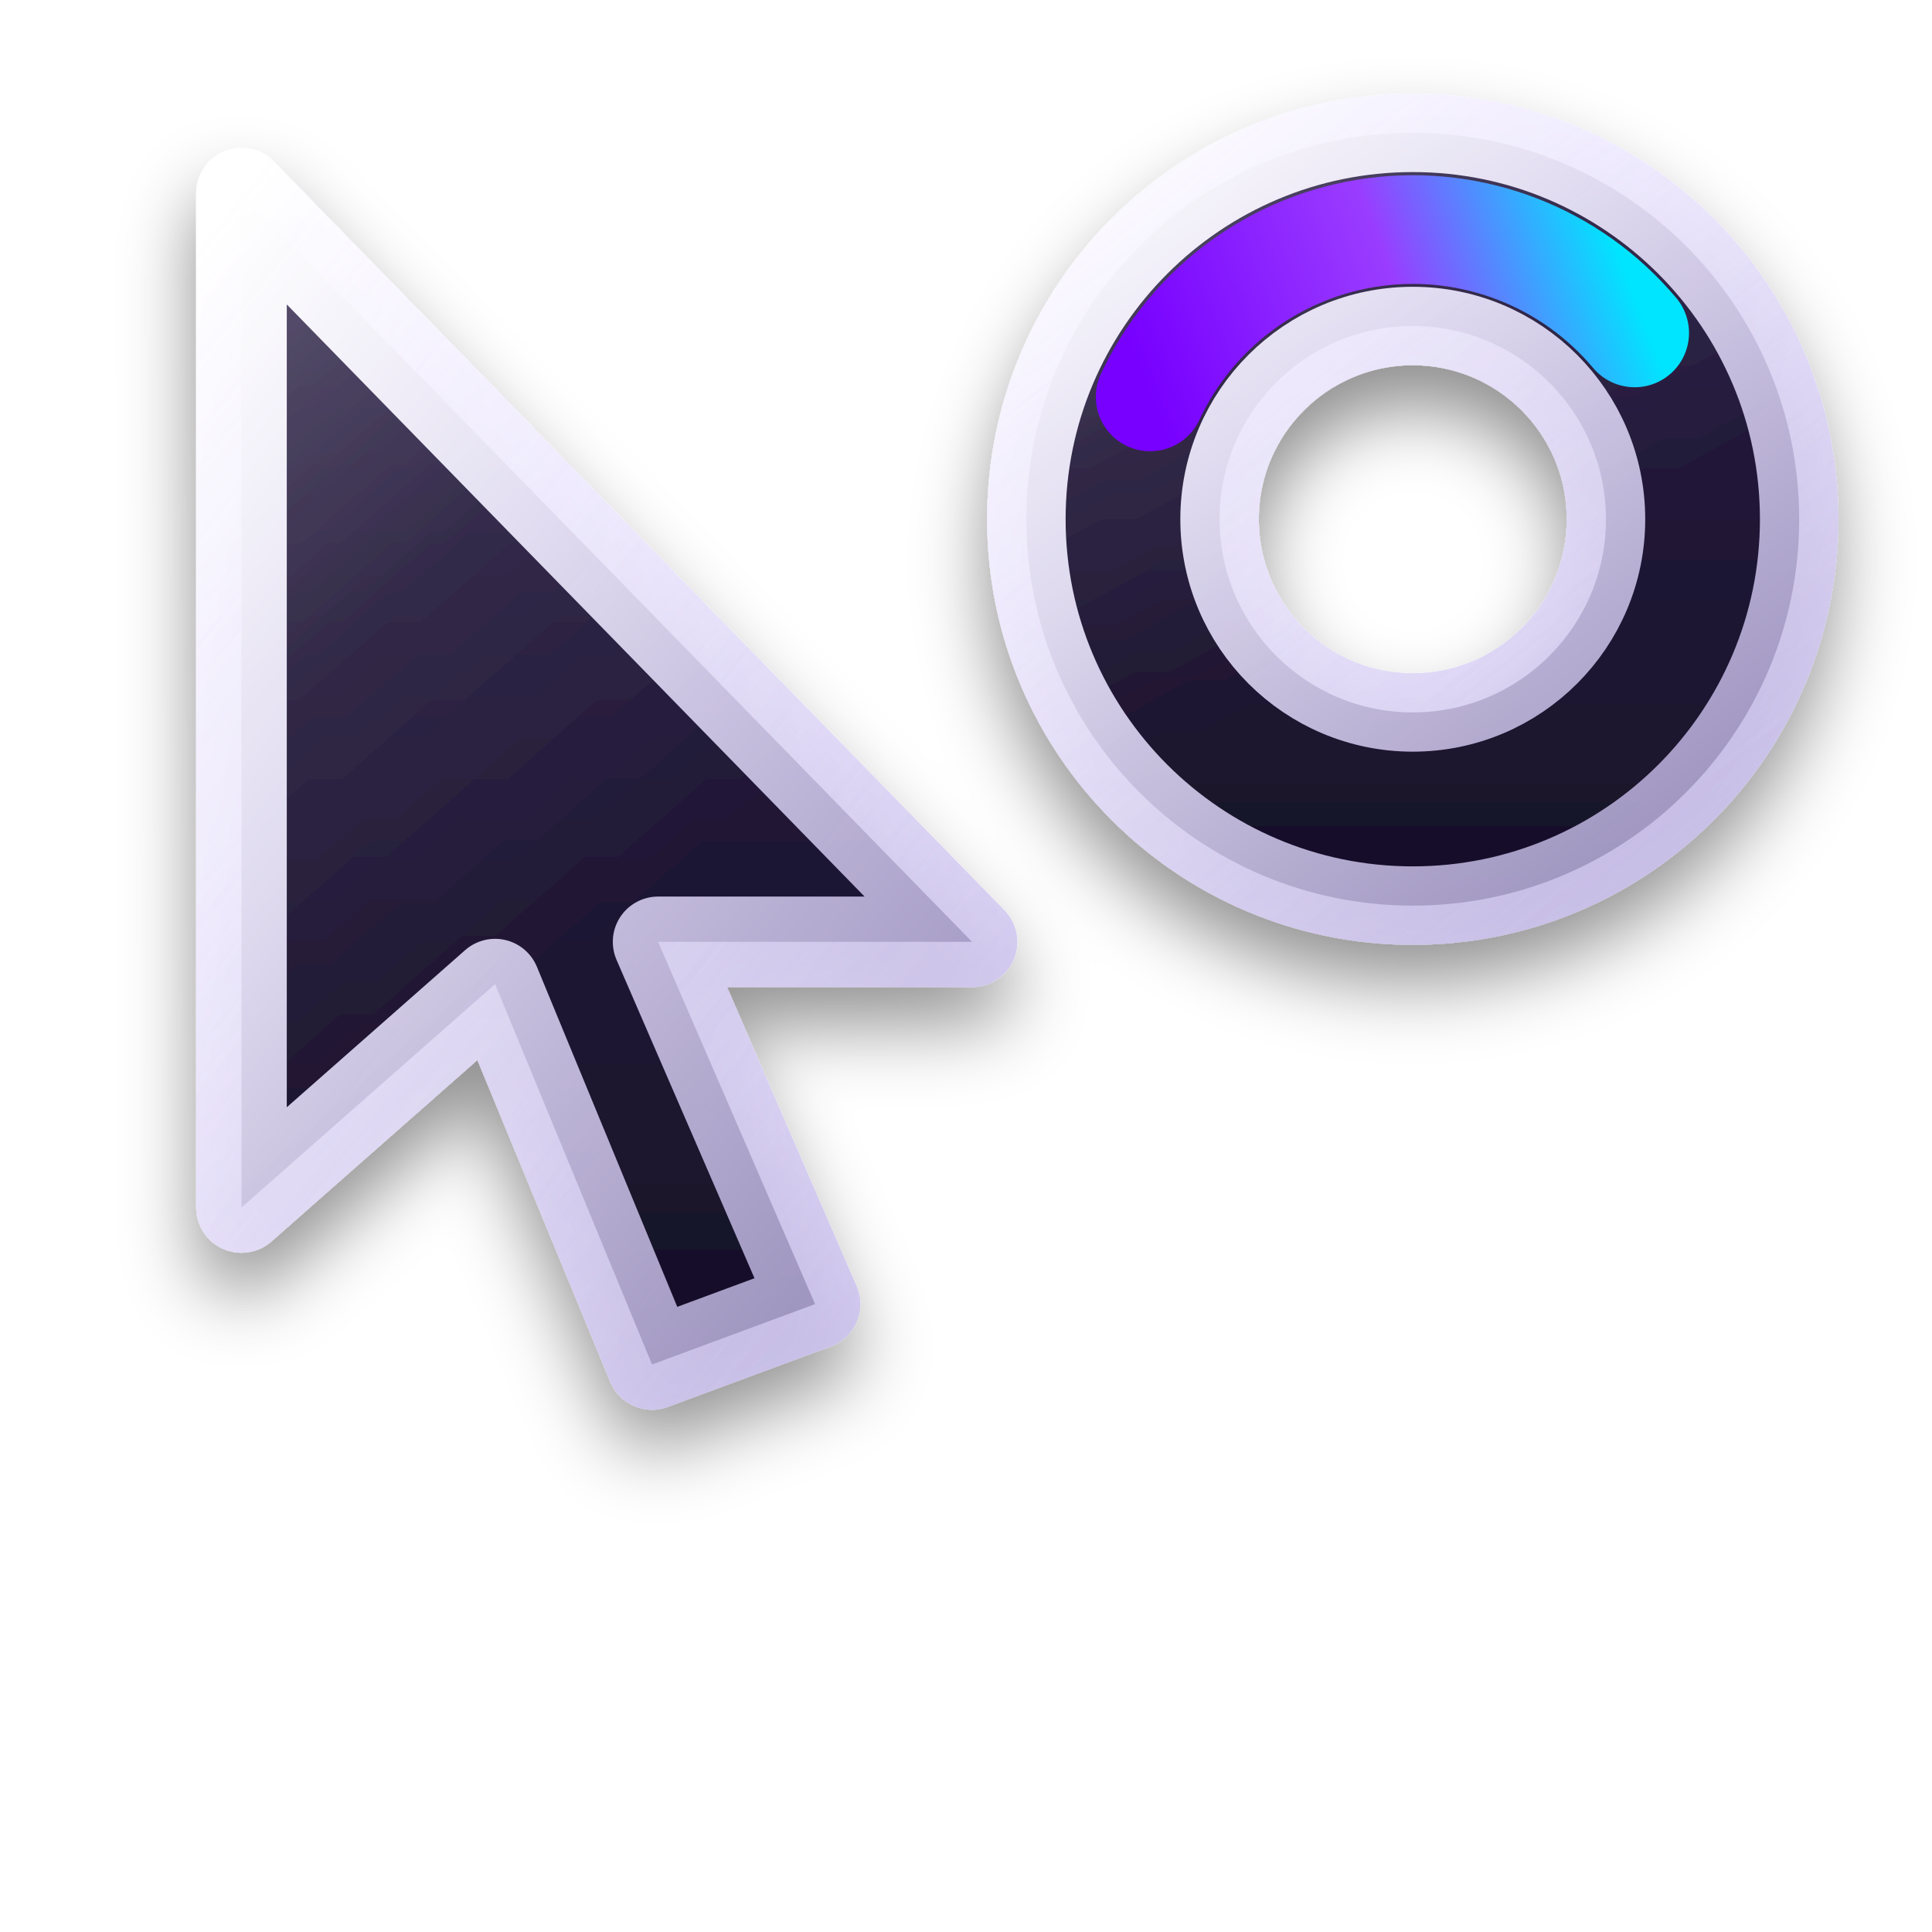
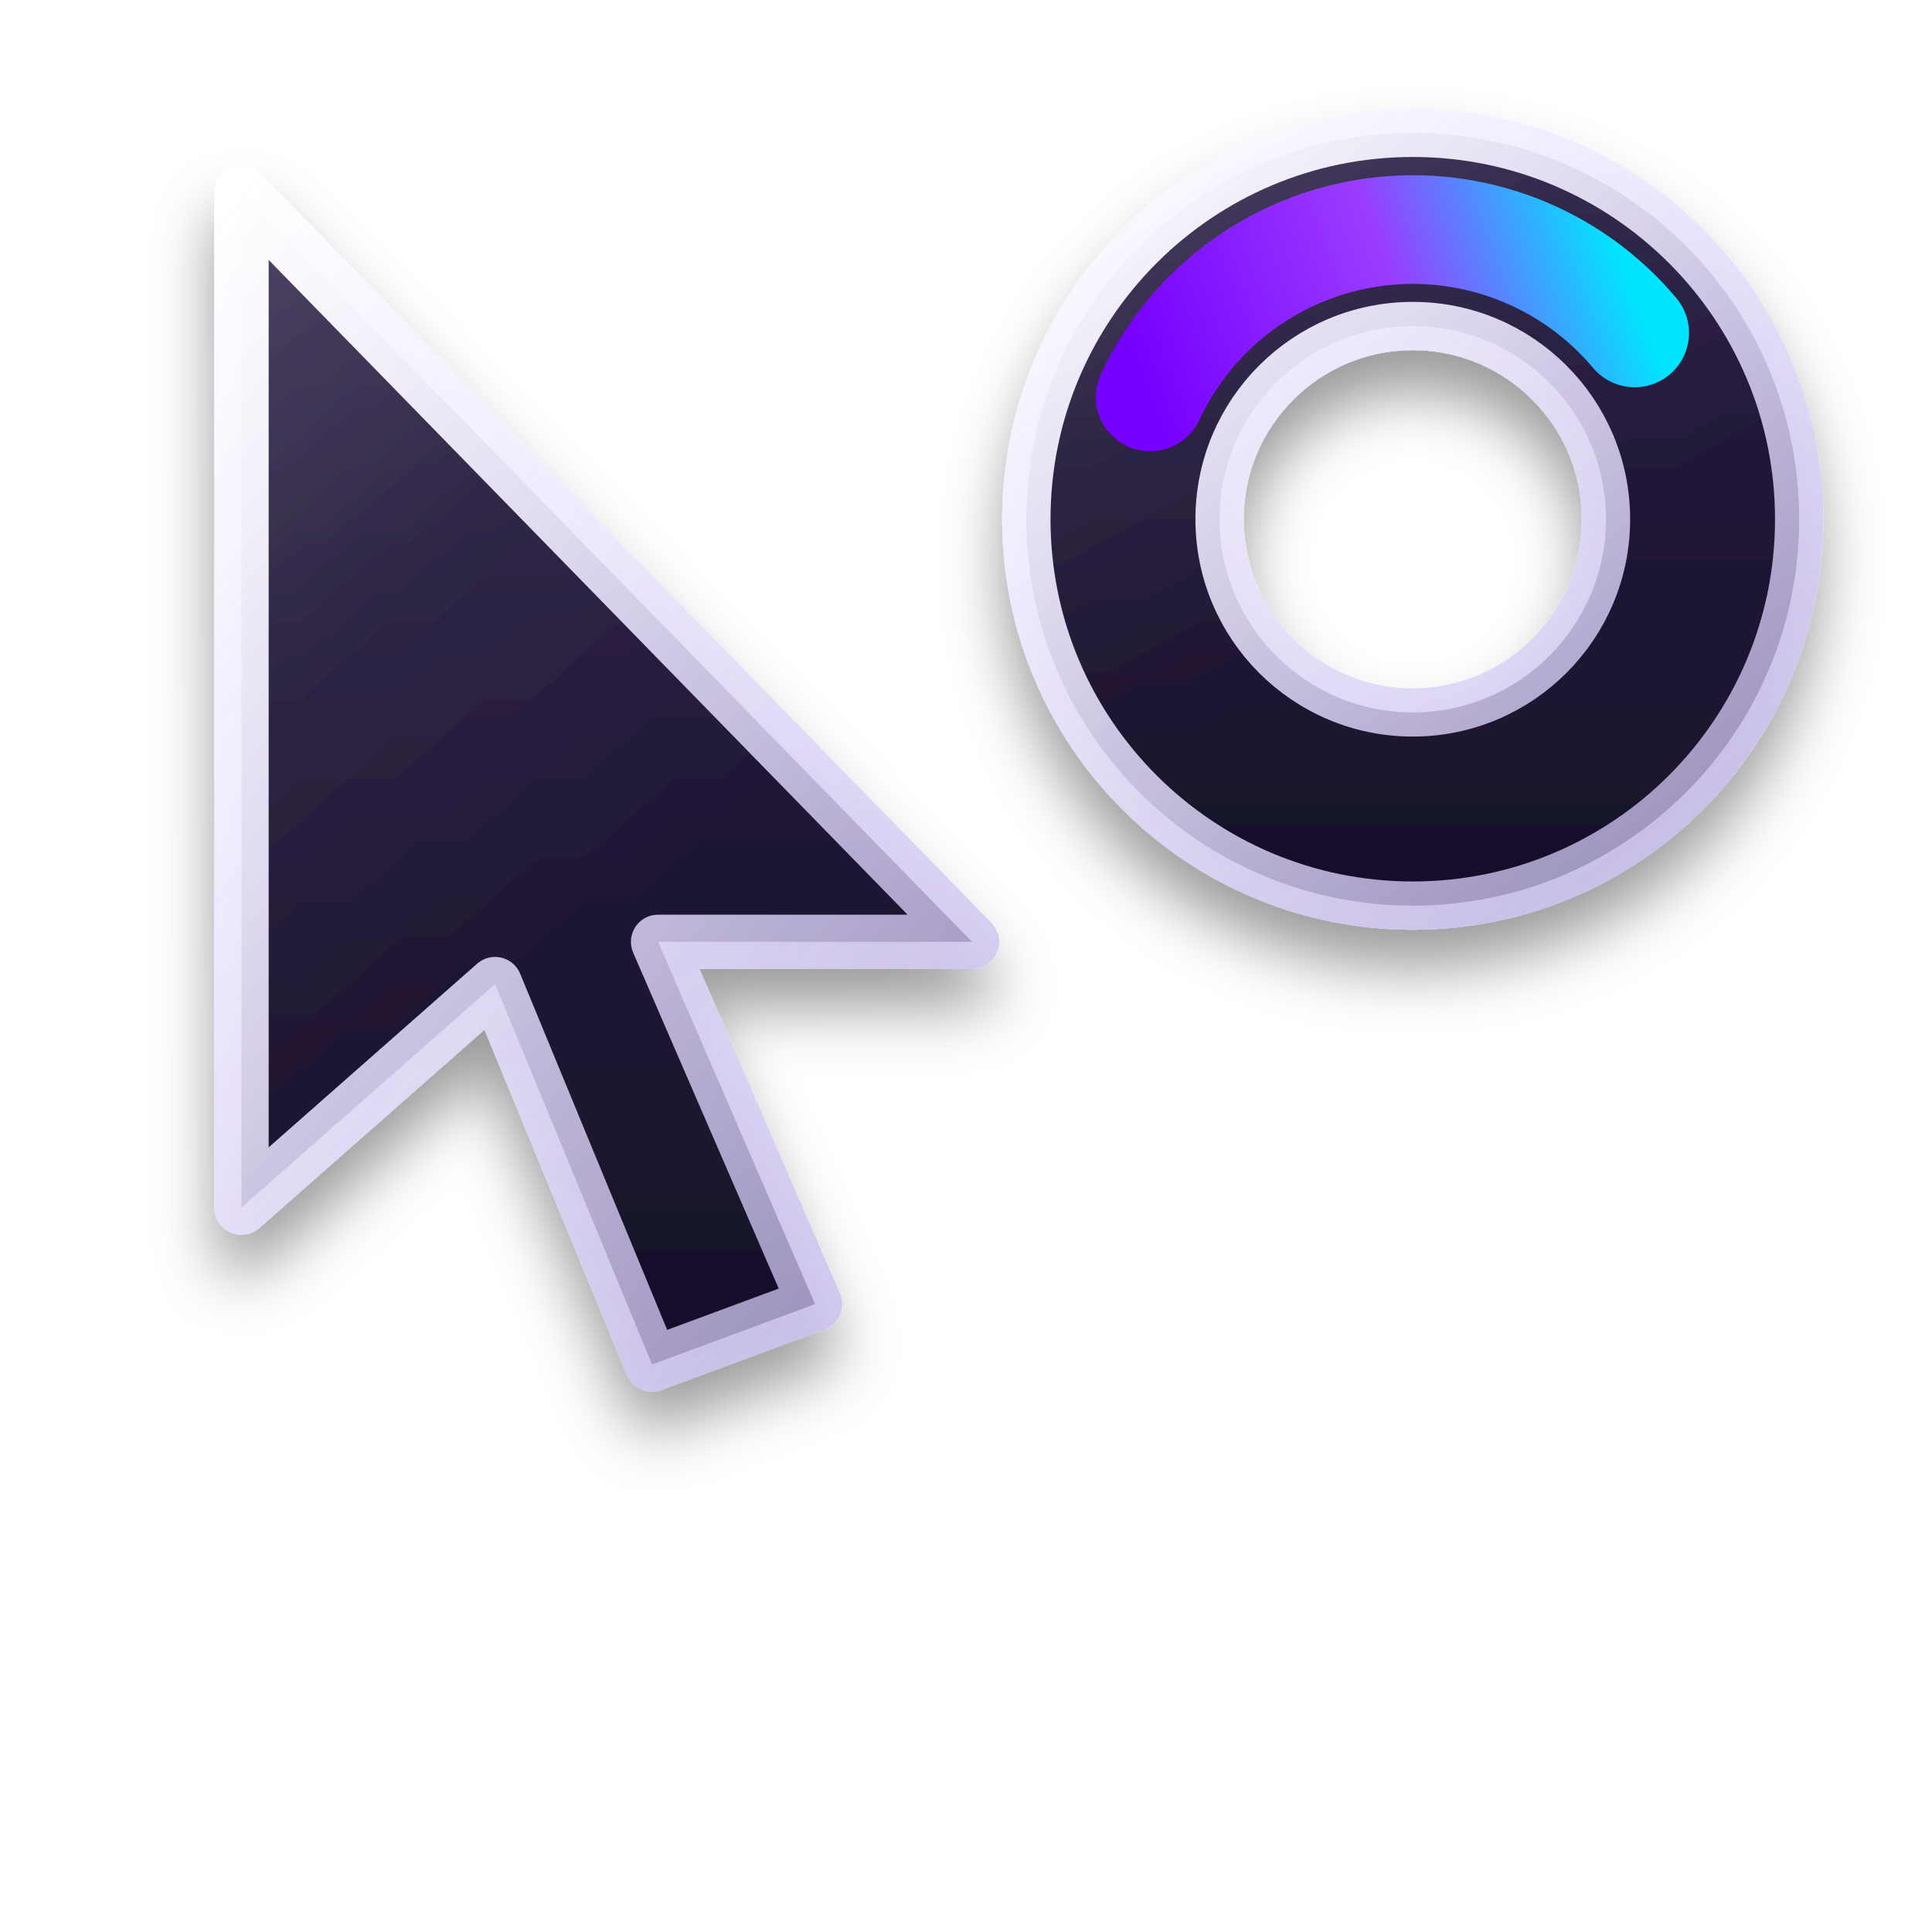
<svg xmlns="http://www.w3.org/2000/svg" xmlns:xlink="http://www.w3.org/1999/xlink" width="32" height="32" viewBox="0 0 32 32">
  <defs>
    <linearGradient id="body" x1="0" y1="0" x2="0" y2="1">
      <stop offset="0" stop-color="#2a1f45" />
      <stop offset="1" stop-color="#171028" />
    </linearGradient>
    <linearGradient id="edge" x1="0" y1="0" x2=".78" y2="1">
      <stop offset="0" stop-color="#ffffff" />
      <stop offset=".38" stop-color="#efeaff" stop-opacity=".92" />
      <stop offset="1" stop-color="#c6bbec" stop-opacity=".76" />
    </linearGradient>
    <linearGradient id="sheen" x1="0" y1="0" x2=".55" y2="1">
-       <stop offset="0" stop-color="#ffffff" stop-opacity=".26" />
-       <stop offset=".36" stop-color="#ffffff" stop-opacity=".07" />
+       <stop offset="0" stop-color="#ffffff" stop-opacity=".17" />
+       <stop offset=".36" stop-color="#ffffff" stop-opacity=".05" />
      <stop offset=".7" stop-color="#ffffff" stop-opacity="0" />
    </linearGradient>
    <linearGradient id="live" x1="0" y1="0" x2="1" y2="1">
      <stop offset="0" stop-color="#7700ff" />
      <stop offset=".55" stop-color="#9a3cff" />
      <stop offset="1" stop-color="#00e5ff" />
    </linearGradient>
    <filter id="drop" x="-45%" y="-45%" width="190%" height="190%">
-       <feDropShadow dx="0" dy=".7" stdDeviation=".6" flood-color="#04020a" flood-opacity=".45" />
+       <feDropShadow dx="0" dy=".7" stdDeviation=".5" flood-color="#04020a" flood-opacity=".4" />
    </filter>
    <path id="s0" d="M4 3.2 4 20 8.2 16.3 10.8 22.6 13.5 21.6 10.9 15.6 16.1 15.6Z" />
    <path id="s1" d="M17.0 8.6a6.4 6.4 0 1 0 12.8 0a6.4 6.4 0 1 0 -12.8 0ZM20.2 8.6a3.2 3.2 0 1 0 6.4 0a3.2 3.2 0 1 0 -6.4 0Z" fill-rule="evenodd" />
  </defs>
  <g filter="url(#drop)">
-     <use xlink:href="#s0" fill="url(#body)" stroke="url(#edge)" stroke-width="1.5" stroke-linejoin="round" />
+     <use xlink:href="#s0" fill="url(#body)" stroke="url(#edge)" stroke-width="0.9" stroke-linejoin="round" />
    <use xlink:href="#s0" fill="url(#sheen)" />
-     <use xlink:href="#s1" fill="url(#body)" stroke="url(#edge)" stroke-width="1.3" stroke-linejoin="round" />
+     <use xlink:href="#s1" fill="url(#body)" stroke="url(#edge)" stroke-width="0.8" stroke-linejoin="round" />
    <use xlink:href="#s1" fill="url(#sheen)" />
  </g>
  <g transform="rotate(300 23.4 8.6)">
    <path d="M22.98 3.82A4.8 4.8 0 0 1 27.91 10.24" fill="none" stroke="url(#live)" stroke-width="1.8" stroke-linecap="round" />
  </g>
</svg>
